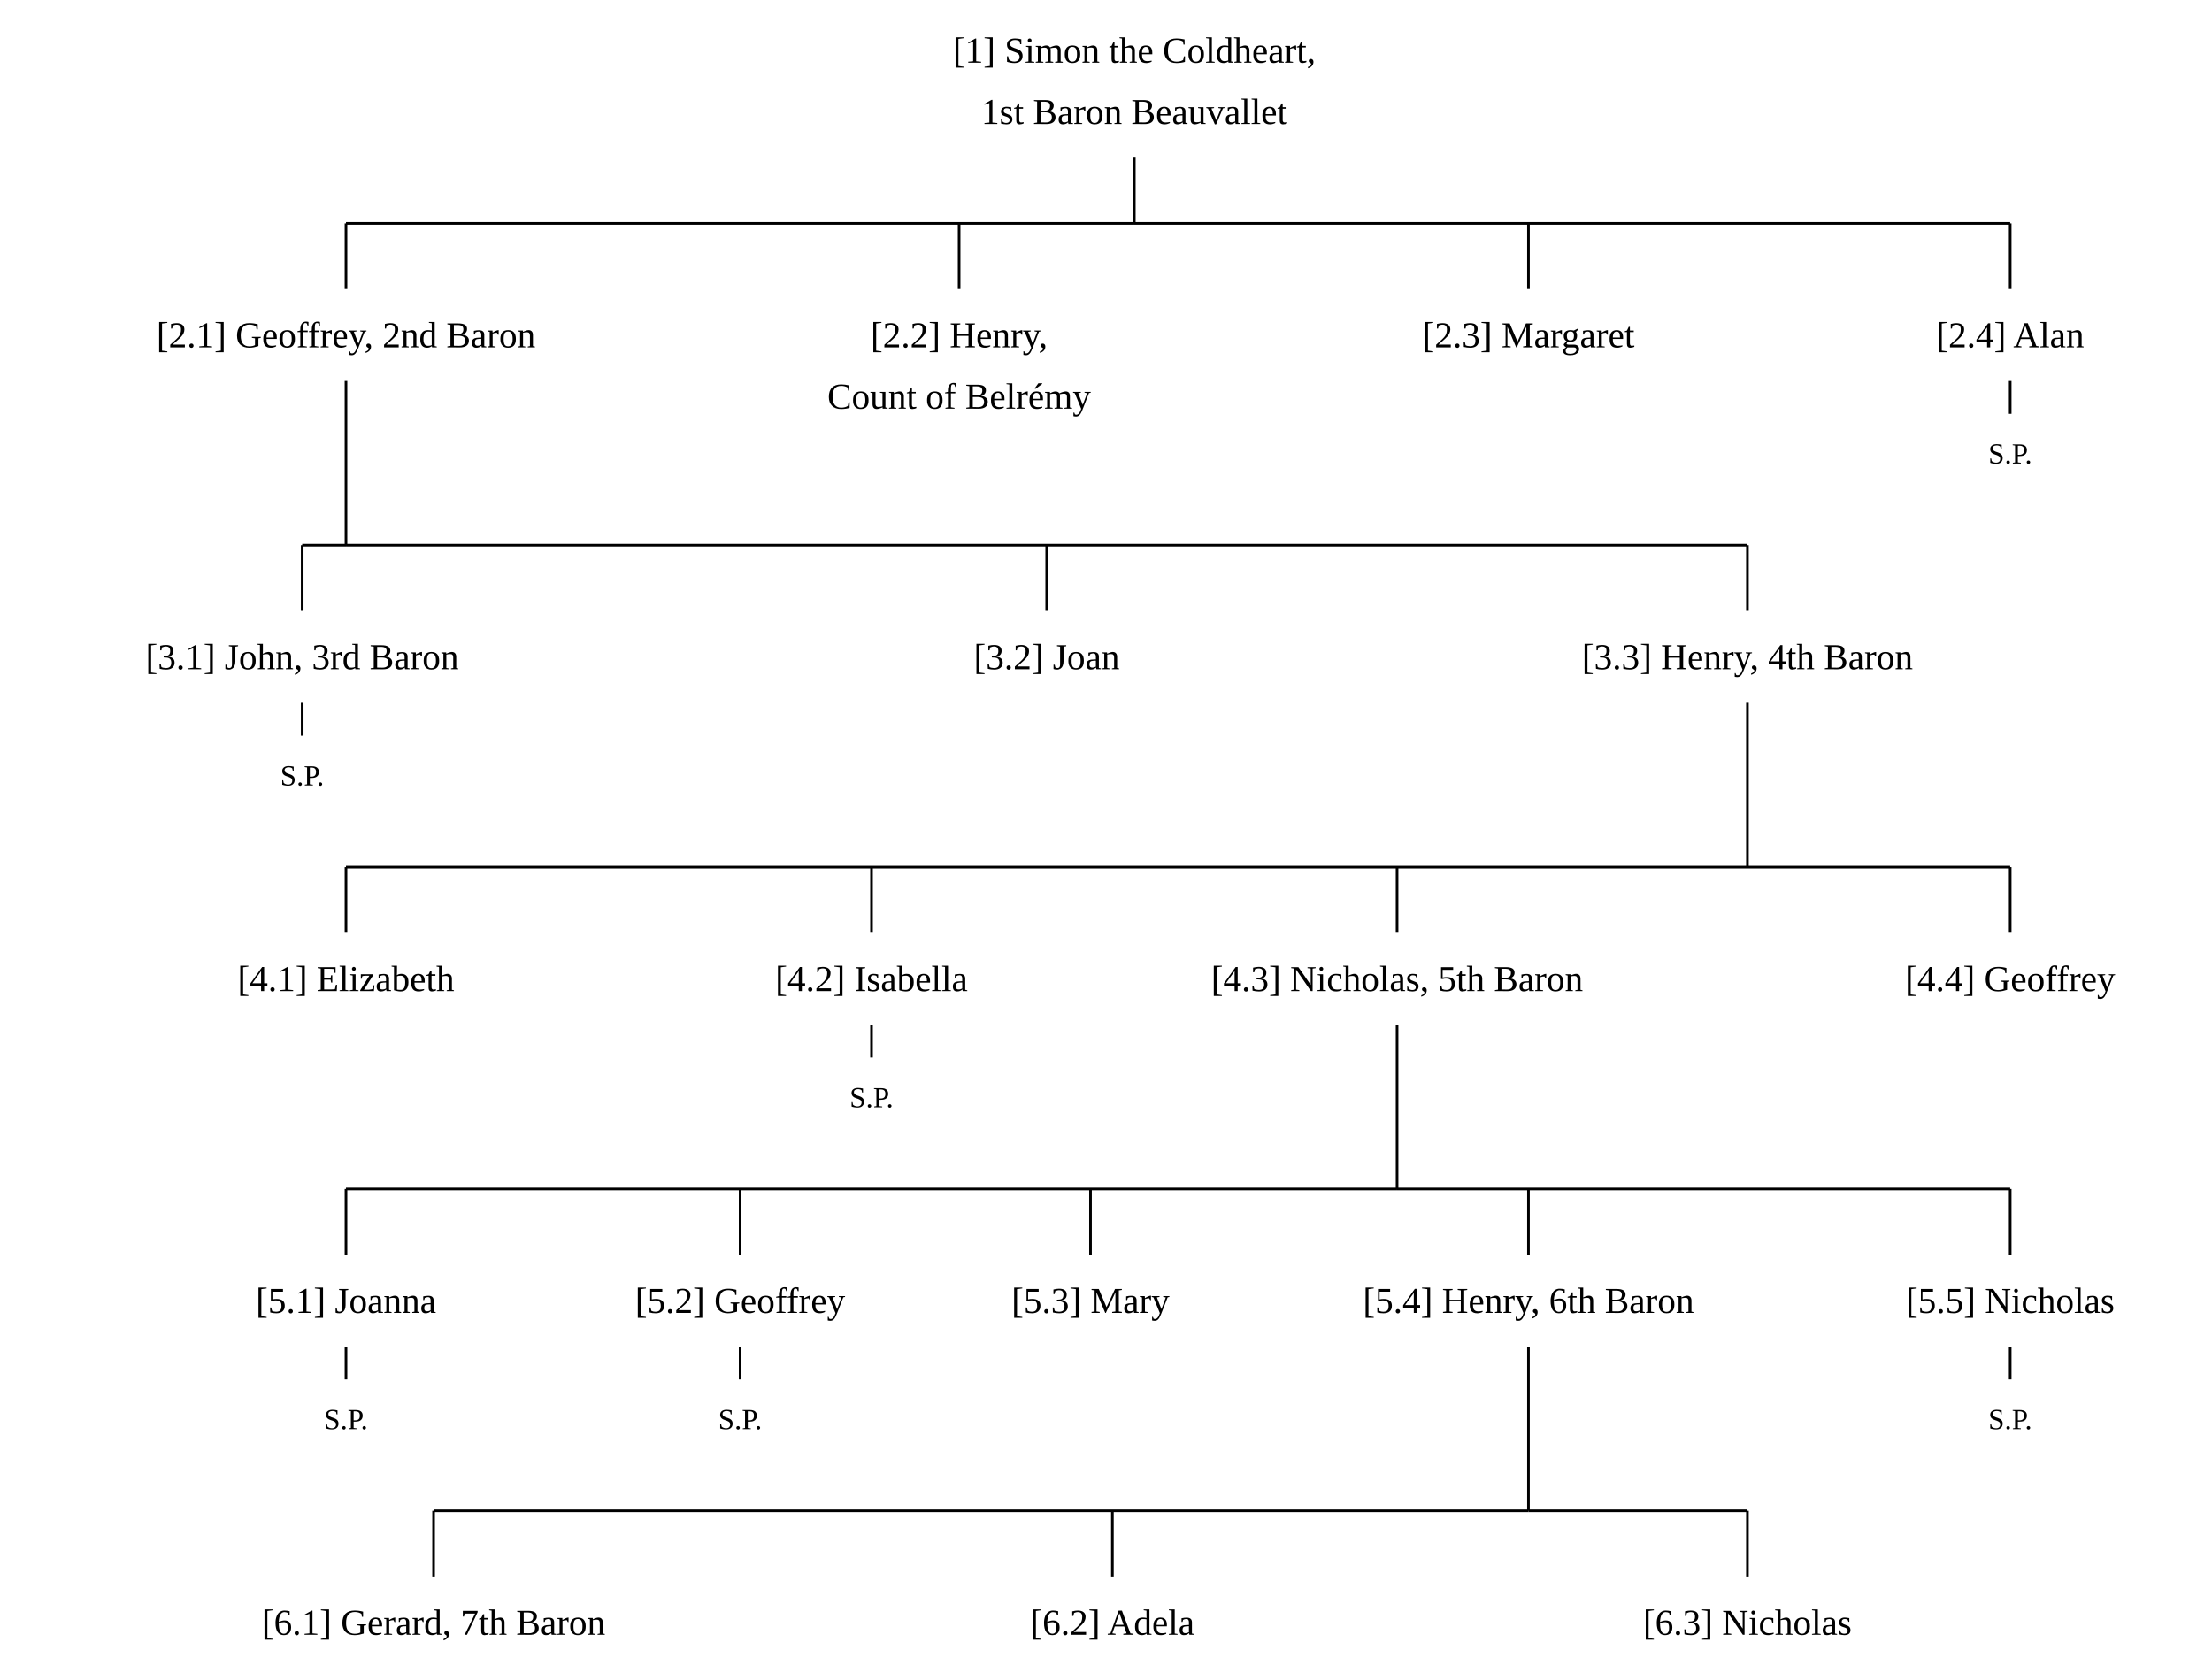
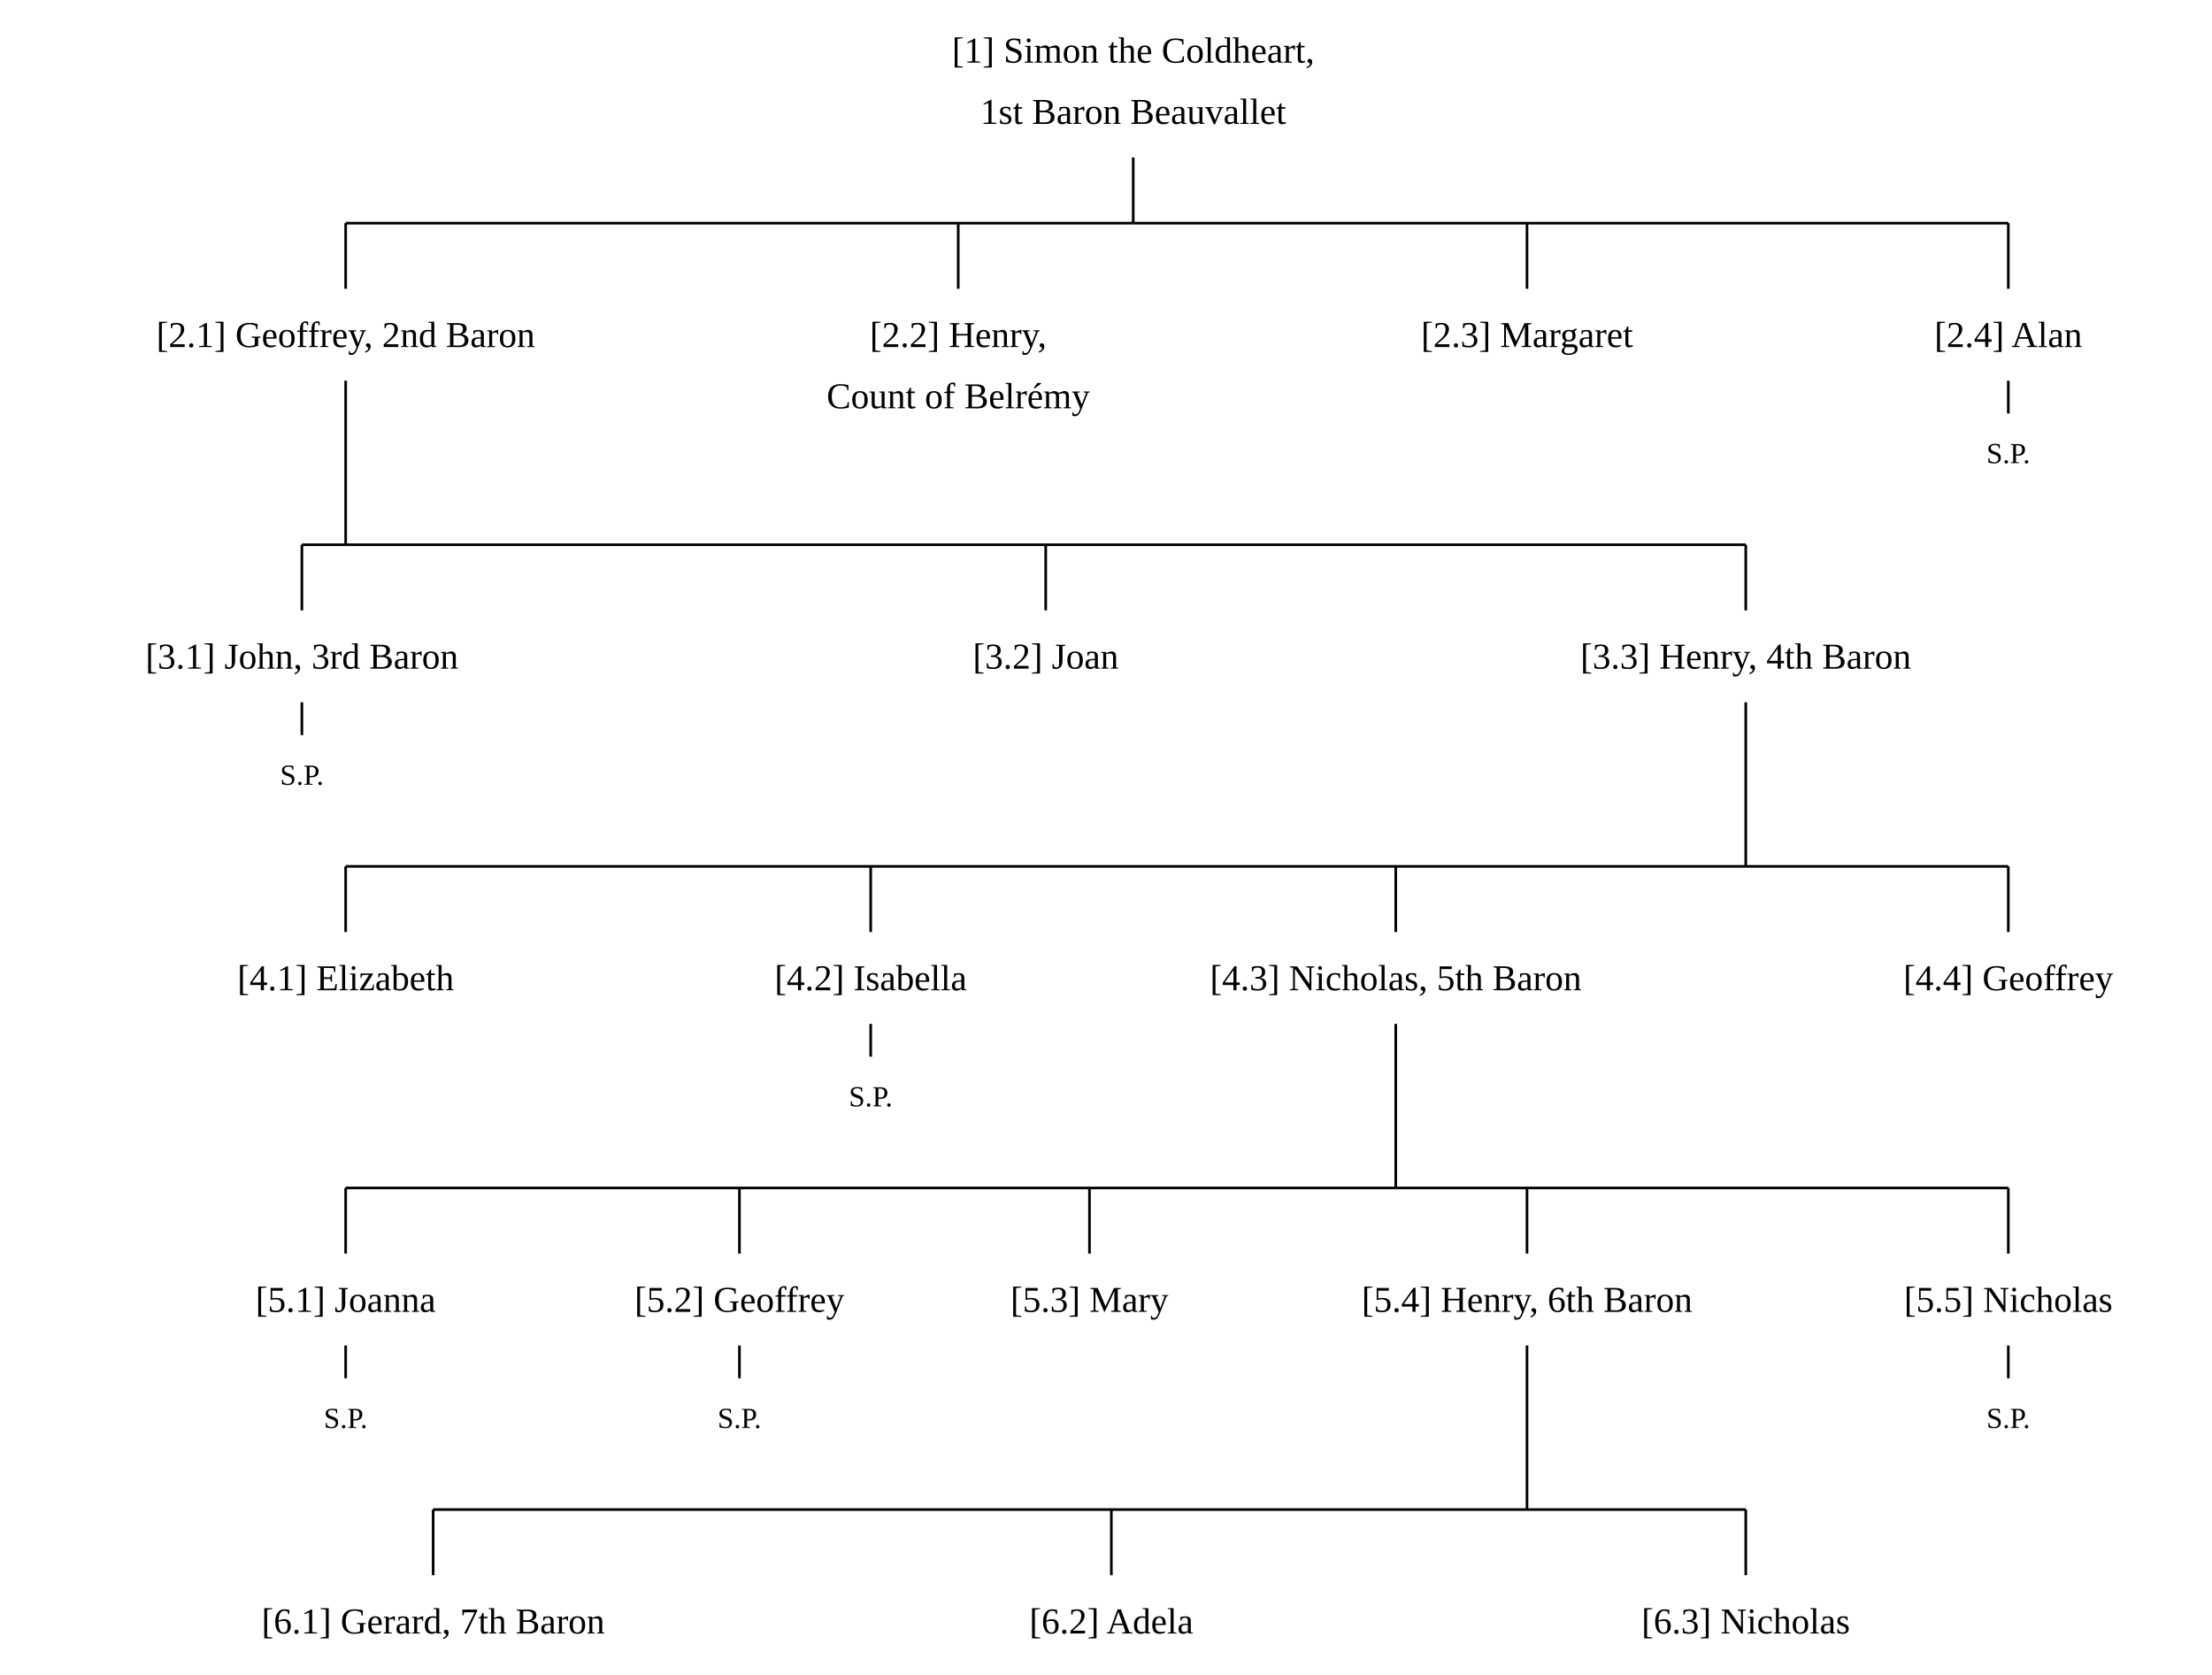
- <svg xmlns="http://www.w3.org/2000/svg" class="pikchr" viewBox="0 0 727.315 550.08">
+ <svg xmlns="http://www.w3.org/2000/svg" class="pikchr" viewBox="0 0 728 551">
  <text dominant-baseline="central" fill="rgb(0,0,0)" text-anchor="middle" x="372.96" y="16.56">[1] Simon the Coldheart,</text>
  <text dominant-baseline="central" fill="rgb(0,0,0)" text-anchor="middle" x="372.96" y="36.72">1st Baron Beauvallet</text>
  <path d="M372.96,51.84L372.96,73.44" style="fill:none;stroke-width:0.864;stroke:rgb(0,0,0);" />
  <path d="M372.96,73.44L113.76,73.44" style="fill:none;stroke-width:0.864;stroke:rgb(0,0,0);" />
  <path d="M113.76,73.44L113.76,95.04" style="fill:none;stroke-width:0.864;stroke:rgb(0,0,0);" />
  <text dominant-baseline="central" fill="rgb(0,0,0)" text-anchor="middle" x="113.76" y="110.16">[2.1] Geoffrey, 2nd Baron</text>
  <path d="M315.36,73.44L315.36,95.04" style="fill:none;stroke-width:0.864;stroke:rgb(0,0,0);" />
  <text dominant-baseline="central" fill="rgb(0,0,0)" text-anchor="middle" x="315.36" y="110.16">[2.2] Henry,</text>
  <text dominant-baseline="central" fill="rgb(0,0,0)" text-anchor="middle" x="315.36" y="130.32">Count of Belrémy</text>
  <path d="M372.96,73.44L660.96,73.44" style="fill:none;stroke-width:0.864;stroke:rgb(0,0,0);" />
  <path d="M502.56,73.44L502.56,95.04" style="fill:none;stroke-width:0.864;stroke:rgb(0,0,0);" />
  <text dominant-baseline="central" fill="rgb(0,0,0)" text-anchor="middle" x="502.56" y="110.16">[2.3] Margaret</text>
  <path d="M660.96,73.44L660.96,95.04" style="fill:none;stroke-width:0.864;stroke:rgb(0,0,0);" />
  <text dominant-baseline="central" fill="rgb(0,0,0)" text-anchor="middle" x="660.96" y="110.16">[2.4] Alan</text>
  <path d="M660.96,125.28L660.96,136.08" style="fill:none;stroke-width:0.864;stroke:rgb(0,0,0);" />
  <text dominant-baseline="central" fill="rgb(0,0,0)" font-size="80%" text-anchor="middle" x="660.96" y="149.184">S.P.</text>
  <path d="M113.76,125.28L113.76,146.88L113.76,179.28" style="fill:none;stroke-width:0.864;stroke-linejoin:round;stroke:rgb(0,0,0);" />
  <path d="M113.76,179.28L99.36,179.28" style="fill:none;stroke-width:0.864;stroke:rgb(0,0,0);" />
  <path d="M99.36,179.28L99.36,200.88" style="fill:none;stroke-width:0.864;stroke:rgb(0,0,0);" />
  <text dominant-baseline="central" fill="rgb(0,0,0)" text-anchor="middle" x="99.36" y="216">[3.1] John, 3rd Baron</text>
  <path d="M99.36,231.12L99.36,241.92" style="fill:none;stroke-width:0.864;stroke:rgb(0,0,0);" />
  <text dominant-baseline="central" fill="rgb(0,0,0)" font-size="80%" text-anchor="middle" x="99.36" y="255.024">S.P.</text>
  <path d="M113.76,179.28L574.56,179.28" style="fill:none;stroke-width:0.864;stroke:rgb(0,0,0);" />
  <path d="M344.16,179.28L344.16,200.88" style="fill:none;stroke-width:0.864;stroke:rgb(0,0,0);" />
  <text dominant-baseline="central" fill="rgb(0,0,0)" text-anchor="middle" x="344.16" y="216">[3.2] Joan</text>
  <path d="M574.56,179.28L574.56,200.88" style="fill:none;stroke-width:0.864;stroke:rgb(0,0,0);" />
  <text dominant-baseline="central" fill="rgb(0,0,0)" text-anchor="middle" x="574.56" y="216">[3.3] Henry, 4th Baron</text>
  <path d="M574.56,231.12L574.56,252.72L574.56,285.12" style="fill:none;stroke-width:0.864;stroke-linejoin:round;stroke:rgb(0,0,0);" />
  <path d="M574.56,285.12L113.76,285.12" style="fill:none;stroke-width:0.864;stroke:rgb(0,0,0);" />
  <path d="M113.76,285.12L113.76,306.72" style="fill:none;stroke-width:0.864;stroke:rgb(0,0,0);" />
  <text dominant-baseline="central" fill="rgb(0,0,0)" text-anchor="middle" x="113.76" y="321.84">[4.1] Elizabeth</text>
  <path d="M286.56,285.12L286.56,306.72" style="fill:none;stroke-width:0.864;stroke:rgb(0,0,0);" />
  <text dominant-baseline="central" fill="rgb(0,0,0)" text-anchor="middle" x="286.56" y="321.84">[4.2] Isabella</text>
  <path d="M286.56,336.96L286.56,347.76" style="fill:none;stroke-width:0.864;stroke:rgb(0,0,0);" />
  <text dominant-baseline="central" fill="rgb(0,0,0)" font-size="80%" text-anchor="middle" x="286.56" y="360.864">S.P.</text>
  <path d="M459.36,285.12L459.36,306.72" style="fill:none;stroke-width:0.864;stroke:rgb(0,0,0);" />
  <text dominant-baseline="central" fill="rgb(0,0,0)" text-anchor="middle" x="459.36" y="321.84">[4.3] Nicholas, 5th Baron</text>
  <path d="M574.56,285.12L660.96,285.12" style="fill:none;stroke-width:0.864;stroke:rgb(0,0,0);" />
  <path d="M660.96,285.12L660.96,306.72" style="fill:none;stroke-width:0.864;stroke:rgb(0,0,0);" />
  <text dominant-baseline="central" fill="rgb(0,0,0)" text-anchor="middle" x="660.96" y="321.84">[4.4] Geoffrey</text>
  <path d="M459.36,336.96L459.36,358.56L459.36,390.96" style="fill:none;stroke-width:0.864;stroke-linejoin:round;stroke:rgb(0,0,0);" />
  <path d="M459.36,390.96L113.76,390.96" style="fill:none;stroke-width:0.864;stroke:rgb(0,0,0);" />
  <path d="M113.76,390.96L113.76,412.56" style="fill:none;stroke-width:0.864;stroke:rgb(0,0,0);" />
  <text dominant-baseline="central" fill="rgb(0,0,0)" text-anchor="middle" x="113.76" y="427.68">[5.1] Joanna</text>
  <path d="M113.76,442.8L113.76,453.6" style="fill:none;stroke-width:0.864;stroke:rgb(0,0,0);" />
  <text dominant-baseline="central" fill="rgb(0,0,0)" font-size="80%" text-anchor="middle" x="113.76" y="466.704">S.P.</text>
  <path d="M243.36,390.96L243.36,412.56" style="fill:none;stroke-width:0.864;stroke:rgb(0,0,0);" />
  <text dominant-baseline="central" fill="rgb(0,0,0)" text-anchor="middle" x="243.36" y="427.68">[5.2] Geoffrey</text>
  <path d="M243.36,442.8L243.36,453.6" style="fill:none;stroke-width:0.864;stroke:rgb(0,0,0);" />
  <text dominant-baseline="central" fill="rgb(0,0,0)" font-size="80%" text-anchor="middle" x="243.36" y="466.704">S.P.</text>
  <path d="M358.56,390.96L358.56,412.56" style="fill:none;stroke-width:0.864;stroke:rgb(0,0,0);" />
  <text dominant-baseline="central" fill="rgb(0,0,0)" text-anchor="middle" x="358.56" y="427.68">[5.3] Mary</text>
  <path d="M459.36,390.96L660.96,390.96" style="fill:none;stroke-width:0.864;stroke:rgb(0,0,0);" />
  <path d="M502.56,390.96L502.56,412.56" style="fill:none;stroke-width:0.864;stroke:rgb(0,0,0);" />
  <text dominant-baseline="central" fill="rgb(0,0,0)" text-anchor="middle" x="502.56" y="427.68">[5.4] Henry, 6th Baron</text>
  <path d="M660.96,390.96L660.96,412.56" style="fill:none;stroke-width:0.864;stroke:rgb(0,0,0);" />
  <text dominant-baseline="central" fill="rgb(0,0,0)" text-anchor="middle" x="660.96" y="427.68">[5.5] Nicholas</text>
  <path d="M660.96,442.8L660.96,453.6" style="fill:none;stroke-width:0.864;stroke:rgb(0,0,0);" />
  <text dominant-baseline="central" fill="rgb(0,0,0)" font-size="80%" text-anchor="middle" x="660.96" y="466.704">S.P.</text>
  <path d="M502.56,442.8L502.56,464.4L502.56,496.8" style="fill:none;stroke-width:0.864;stroke-linejoin:round;stroke:rgb(0,0,0);" />
  <path d="M502.56,496.8L142.56,496.8" style="fill:none;stroke-width:0.864;stroke:rgb(0,0,0);" />
  <path d="M142.56,496.8L142.56,518.4" style="fill:none;stroke-width:0.864;stroke:rgb(0,0,0);" />
  <text dominant-baseline="central" fill="rgb(0,0,0)" text-anchor="middle" x="142.56" y="533.52">[6.1] Gerard, 7th Baron</text>
  <path d="M365.76,496.8L365.76,518.4" style="fill:none;stroke-width:0.864;stroke:rgb(0,0,0);" />
  <text dominant-baseline="central" fill="rgb(0,0,0)" text-anchor="middle" x="365.76" y="533.52">[6.2] Adela</text>
  <path d="M502.56,496.8L574.56,496.8" style="fill:none;stroke-width:0.864;stroke:rgb(0,0,0);" />
  <path d="M574.56,496.8L574.56,518.4" style="fill:none;stroke-width:0.864;stroke:rgb(0,0,0);" />
  <text dominant-baseline="central" fill="rgb(0,0,0)" text-anchor="middle" x="574.56" y="533.52">[6.3] Nicholas</text>
</svg>
